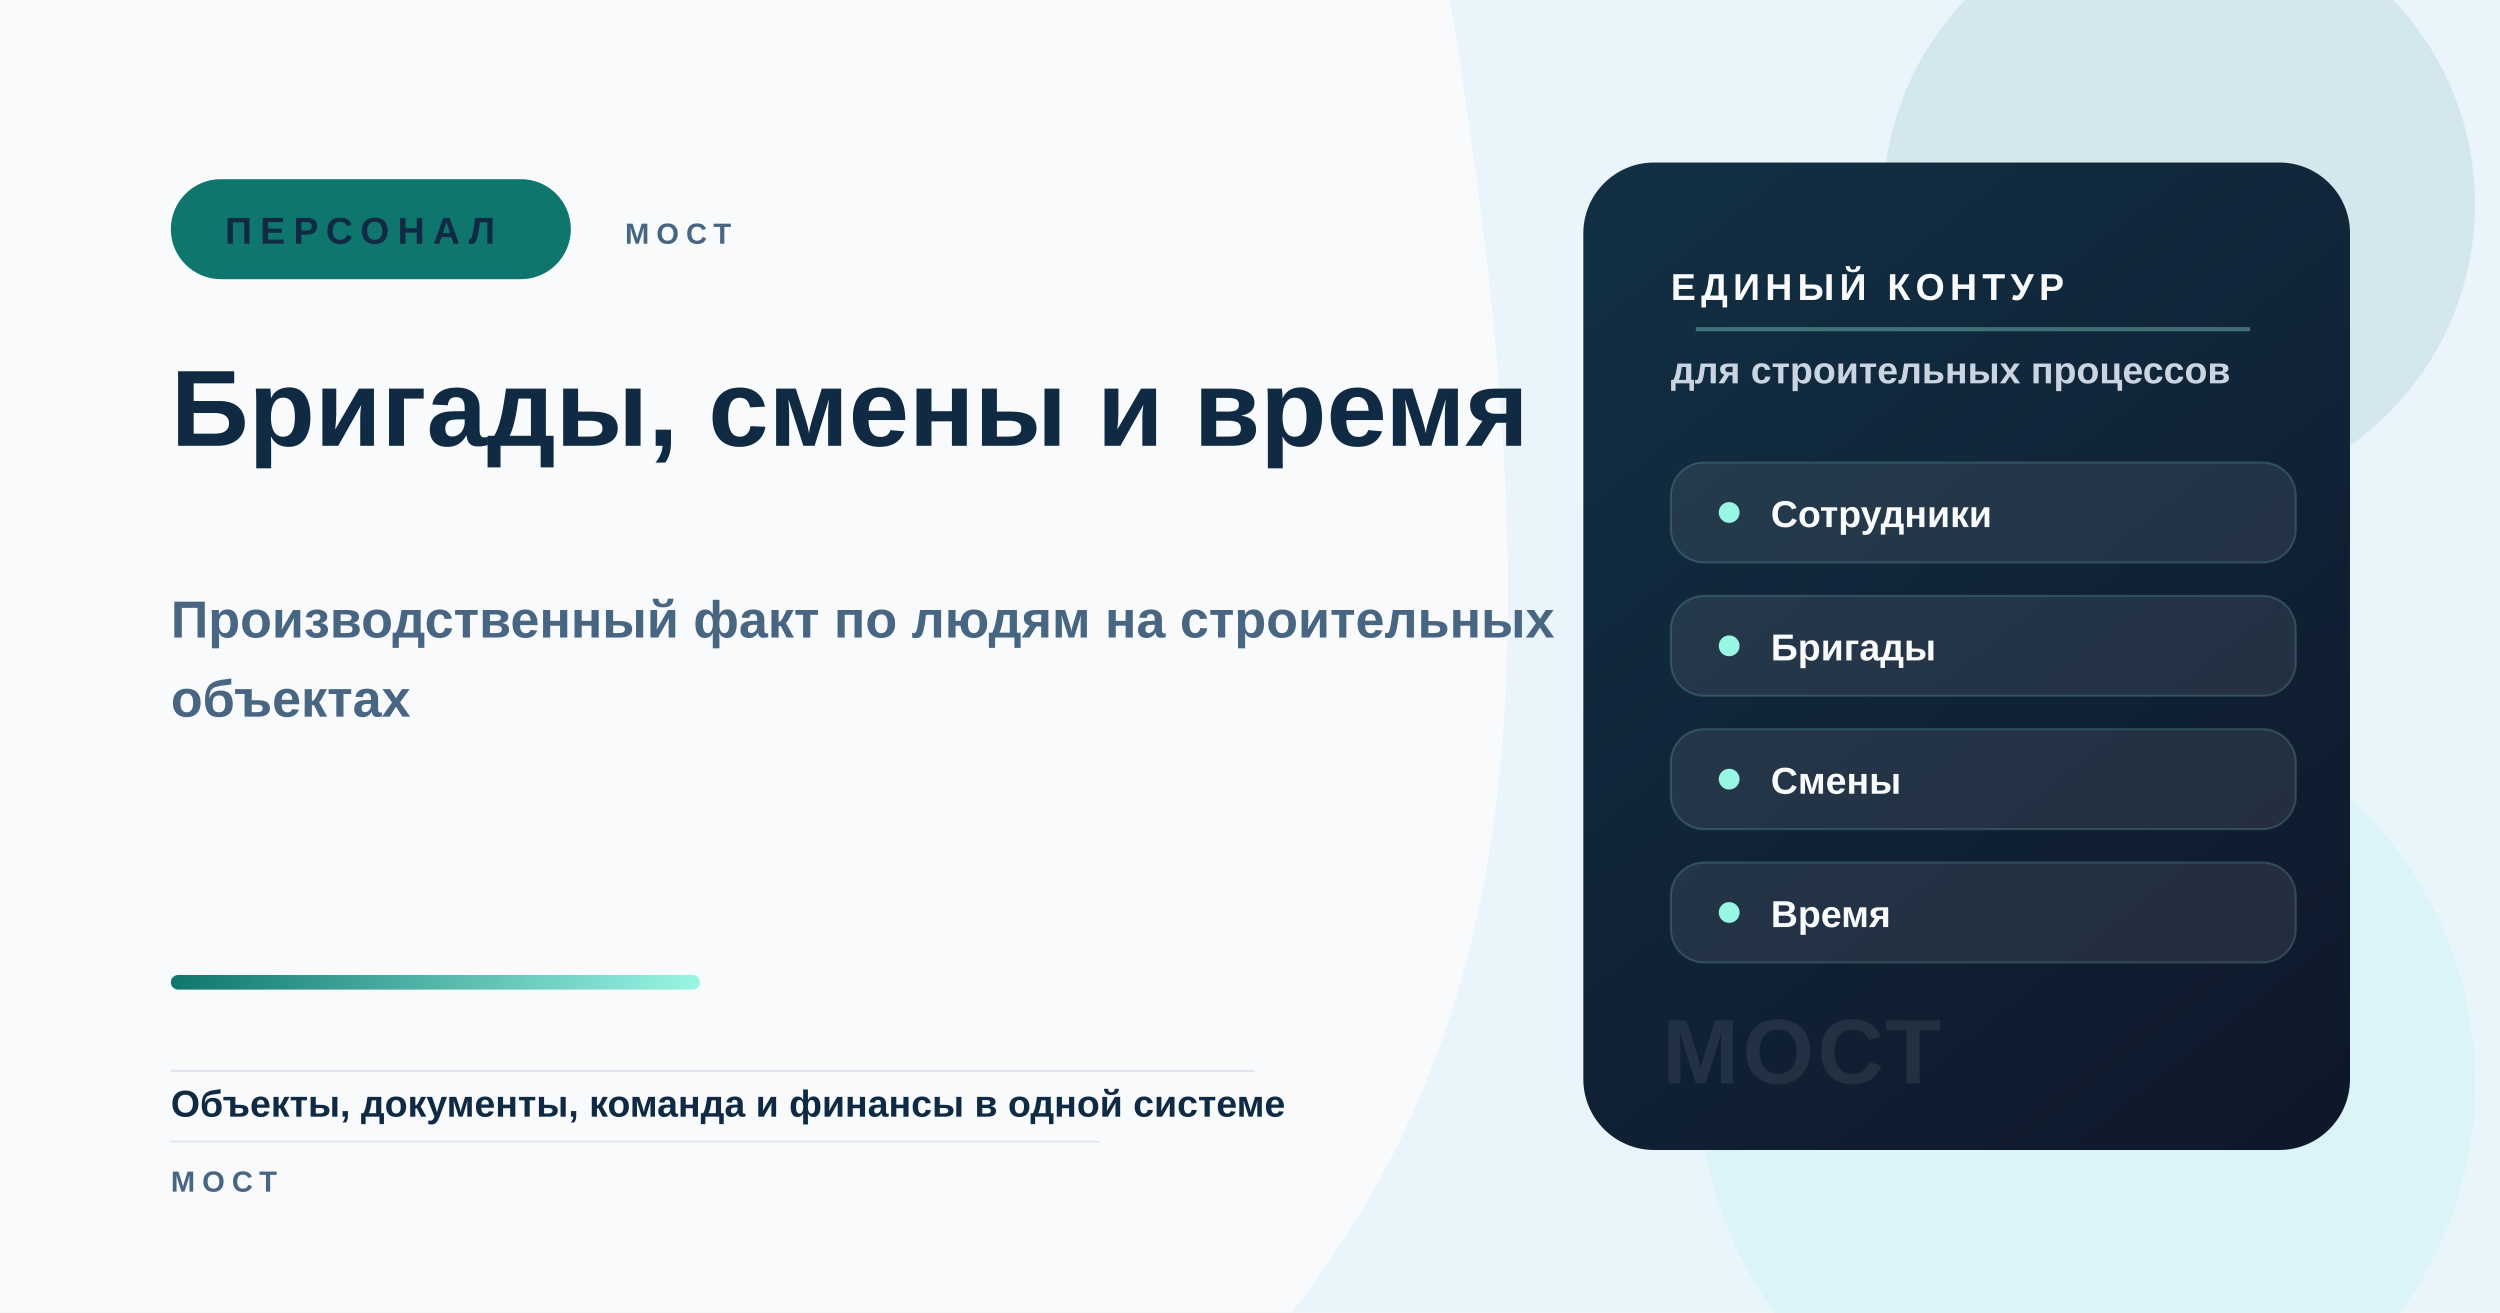
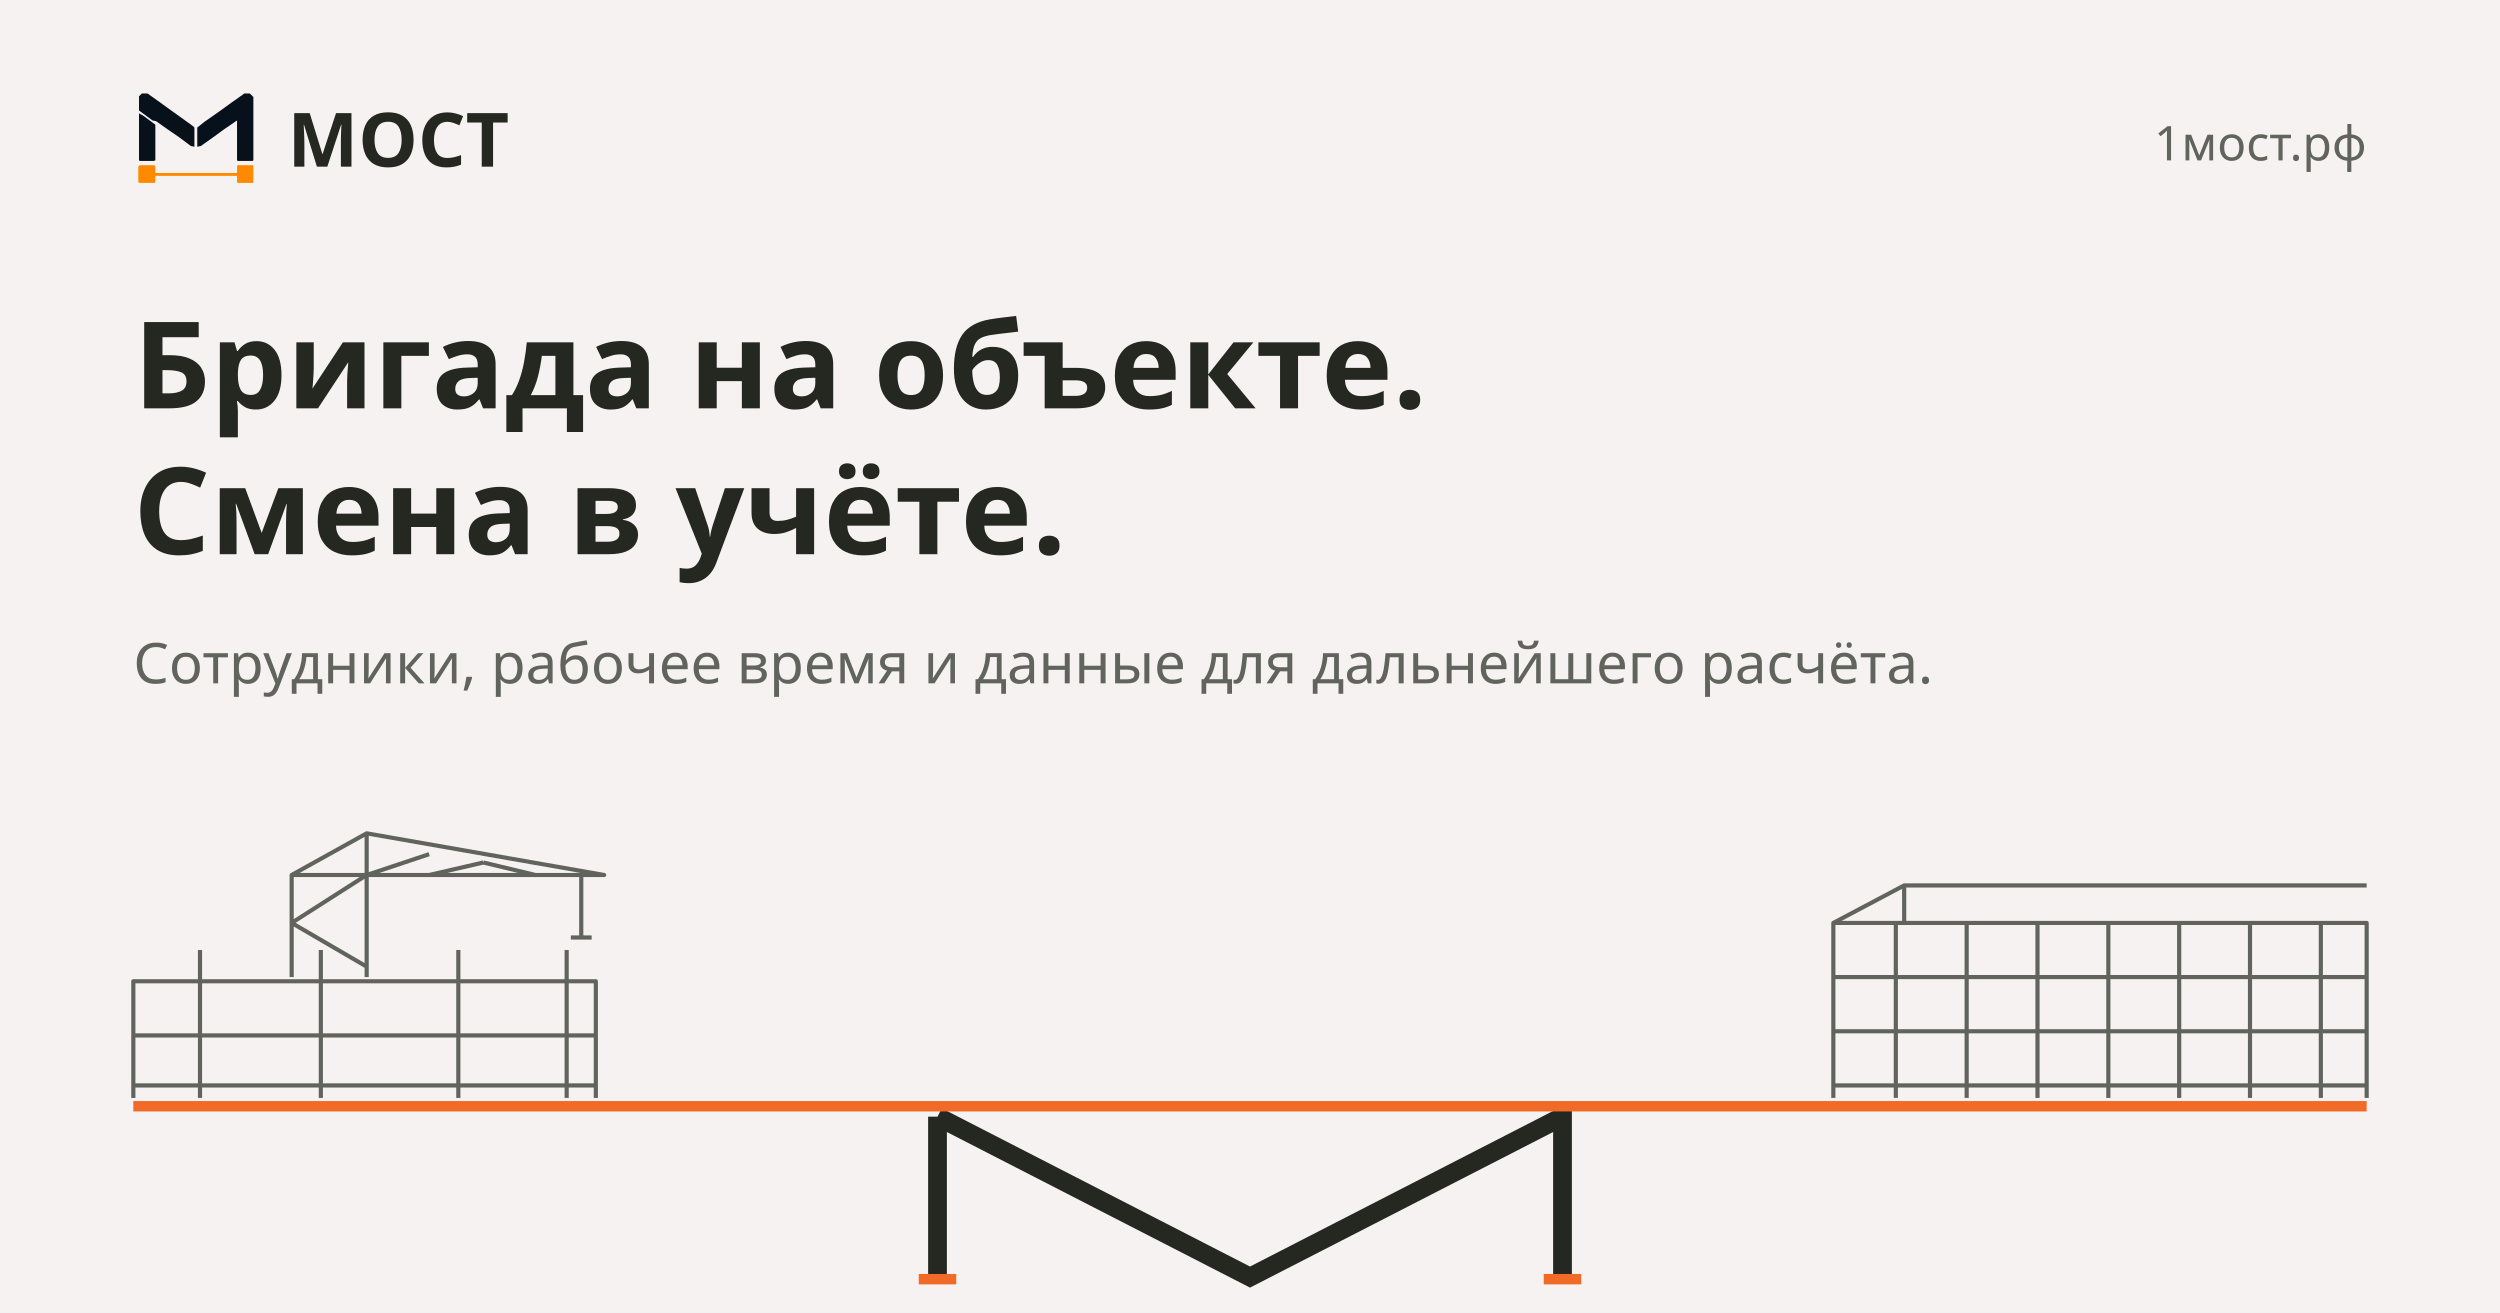
- <svg xmlns="http://www.w3.org/2000/svg" width="1200" height="630" viewBox="0 0 1200 630" fill="none">
-   <defs>
-     <linearGradient id="panel-workforce-management" x1="760" y1="82" x2="1128" y2="548" gradientUnits="userSpaceOnUse">
-       <stop stop-color="#123044" />
-       <stop offset="1" stop-color="#0F172A" />
-     </linearGradient>
-     <linearGradient id="accent-workforce-management" x1="0" y1="0" x2="1" y2="0">
-       <stop stop-color="#0F766E" />
-       <stop offset="1" stop-color="#99F6E4" />
-     </linearGradient>
-     <style>
-       .brand { font-family: 'Segoe UI', Arial, sans-serif; font-size: 18px; font-weight: 800; letter-spacing: 0.22em; fill: #102A43; }
-       .domain { font-family: 'Segoe UI', Arial, sans-serif; font-size: 14px; font-weight: 700; letter-spacing: 0.24em; fill: #486581; }
-       .title { font-family: 'Segoe UI', Arial, sans-serif; font-size: 52px; font-weight: 800; fill: #102A43; }
-       .subtitle { font-family: 'Segoe UI', Arial, sans-serif; font-size: 25px; font-weight: 600; fill: #486581; }
-       .footer { font-family: 'Segoe UI', Arial, sans-serif; font-size: 18px; font-weight: 700; fill: #102A43; }
-       .panel-title { font-family: 'Segoe UI', Arial, sans-serif; font-size: 18px; font-weight: 800; letter-spacing: 0.14em; fill: #F8FAFC; }
-       .panel-copy { font-family: 'Segoe UI', Arial, sans-serif; font-size: 18px; font-weight: 600; fill: #CBD5E1; }
-       .capability { font-family: 'Segoe UI', Arial, sans-serif; font-size: 18px; font-weight: 700; fill: #F8FAFC; }
-       .stamp { font-family: 'Segoe UI', Arial, sans-serif; font-size: 44px; font-weight: 900; letter-spacing: 0.04em; fill: #F8FAFC; opacity: 0.08; }
-     </style>
-   </defs>
-   <rect width="1200" height="630" fill="#F8FAFC" />
-   <path d="M696 0H1200V630H620C724 496 751 334 696 0Z" fill="#EAF4FB" />
-   <path d="M82 514H602" stroke="#CBD5E1" stroke-width="1" stroke-opacity="0.6" />
-   <path d="M82 548H528" stroke="#E2E8F0" stroke-width="1" />
-   <circle cx="1046" cy="98" r="142" fill="#0F766E" fill-opacity="0.10" />
-   <circle cx="1002" cy="520" r="186" fill="#99F6E4" fill-opacity="0.18" />
-   <rect x="760" y="78" width="368" height="474" rx="34" fill="url(#panel-workforce-management)" />
-   <path d="M814 158H1080" stroke="#99F6E4" stroke-width="2" stroke-opacity="0.35" />
-   <text x="802" y="144" class="panel-title">ЕДИНЫЙ КОНТУР</text>
-   <text x="802" y="184" class="panel-copy">для строительных процессов</text>
-   <g>
-     <rect x="802" y="222" width="300" height="48" rx="16" fill="#FFFFFF" fill-opacity="0.08" stroke="#99F6E4" stroke-opacity="0.18" />
-     <circle cx="830" cy="246" r="5" fill="#99F6E4" />
-     <text x="850" y="253" class="capability">Сотрудники</text>
+ <svg xmlns="http://www.w3.org/2000/svg" width="1200" height="630" viewBox="0 0 1200 630" role="img" aria-labelledby="preview-title">
+   <rect width="1200" height="630" fill="#F6F2F1" />
+   <style>
+ text { font-family: 'IBM Plex Sans', sans-serif; fill: #252721; }
+ .brand { font-size: 36px; font-weight: 700; }
+ .domain { font-size: 23px; fill: #60645D; }
+ .title { font-size: 58px; font-weight: 700; }
+ .subtitle { font-size: 27px; fill: #60645D; }
+ </style>
+   <svg x="64" y="42" width="60" height="48" viewBox="18 26 176 140" role="img" aria-labelledby="title desc">
+     <defs>
+       <linearGradient id="mark-dark" x1="25" y1="34" x2="183" y2="151" gradientUnits="userSpaceOnUse">
+         <stop stop-color="#07111B" />
+         <stop offset=".48" stop-color="#0B0F14" />
+         <stop offset="1" stop-color="#273646" />
+       </linearGradient>
+     </defs>
+     <path d="M0 0 C2.64 0 5.28 0 8 0 C9.65 1.65 11.3 3.3 13 5 C13 34.37 13 63.74 13 94 C12.67 94.33 12.34 94.66 12 95 C5.07 95 -1.86 95 -9 95 C-9.33 94.67 -9.66 94.34 -10 94 C-10 75.52 -10 57.04 -10 38 C-16.27 42.29 -22.54 46.58 -29 51 C-33.95 54.63 -38.9 58.26 -44 62 C-49.61 65.96 -55.22 69.92 -61 74 C-63.475 74.495 -63.475 74.495 -66 75 C-66 66.09 -66 57.18 -66 48 C-62.7 45.36 -59.4 42.72 -56 40 C-49.4 35.38 -42.8 30.76 -36 26 C-30.06 21.71 -24.12 17.42 -18 13 C-12.39 9.04 -6.78 5.08 -1 1 C-0.67 0.67 -0.34 0.34 0 0 Z" transform="translate(174 34)" fill="url(#mark-dark)" />
+     <path d="M0 0 C2.64 0 5.28 0 8 0 C12.62 3.3 17.24 6.6 22 10 C27.94 14.29 33.88 18.58 40 23 C46.93 27.95 46.93 27.95 54 33 C59.94 37.29 65.88 41.58 72 46 C72.66 46.66 73.32 47.32 74 48 C74 56.91 74 65.82 74 75 C72.35 74.67 70.7 74.34 69 74 C63.72 70.04 58.44 66.08 53 62 C45.08 56.555 45.08 56.555 37 51 C31.39 47.04 25.78 43.08 20 39 C18.35 38.67 16.7 38.34 15 38 C8.73 33.38 2.46 28.76 -4 24 C-4 17.4 -4 10.8 -4 4 C-2.68 2.68 -1.36 1.36 0 0 Z" transform="translate(30 34)" fill="url(#mark-dark)" />
+     <path d="M0 0 C3.465 1.98 3.465 1.98 7 4 C12.28 7.96 17.56 11.92 23 16 C23 32.5 23 49 23 66 C22.01 66.495 22.01 66.495 21 67 C14.4 67 7.8 67 1 67 C0.67 66.67 0.34 66.34 0 66 C0 44.22 0 22.44 0 0 Z" transform="translate(26 62)" fill="url(#mark-dark)" />
+     <path d="M0 0 C6.6 0 13.2 0 20 0 C20.66 0.33 21.32 0.66 22 1 C22 4.3 22 7.6 22 11 C59.95 11 97.9 11 137 11 C137 7.7 137 4.4 137 1 C137.33 0.67 137.66 0.34 138 0 C144.93 0 151.86 0 159 0 C159.33 0.33 159.66 0.66 160 1 C160 8.59 160 16.18 160 24 C159.67 24.33 159.34 24.66 159 25 C152.07 25 145.14 25 138 25 C137.67 24.67 137.34 24.34 137 24 C137 21.03 137 18.06 137 15 C99.05 15 61.1 15 22 15 C22 17.97 22 20.94 22 24 C21.67 24.33 21.34 24.66 21 25 C14.07 25 7.14 25 0 25 C-0.66 24.67 -1.32 24.34 -2 24 C-2 16.74 -2 9.48 -2 2 C-1.34 1.34 -0.68 0.68 0 0 Z" transform="translate(27 135)" fill="#FF8A00" />
+   </svg>
+   <text x="138" y="80" class="brand">МОСТ</text>
+   <text x="1136" y="77" class="domain" text-anchor="end">1мост.рф</text>
+   <text x="64" y="196" class="title">Бригада на объекте.</text>
+   <text x="64" y="266" class="title">Смена в учёте.</text>
+   <text x="64" y="328" class="subtitle">Сотрудники, рабочее время и данные для дальнейшего расчёта.</text>
+   <g stroke="#60645D" stroke-width="2" fill="none" stroke-linejoin="round">
+     <path d="M64 527V471H286V527M64 497H286M64 521H286M96 471V527M154 471V527M220 471V527M272 471V527" />
+     <path d="M96 471V456M154 471V456M220 471V456M272 471V456" />
+     <path d="M140 469V420H290L176 400V469M140 420L176 400M176 420L206 410M206 420L232 414M257 420L232 414M140 443L176 420M140 443L176 464M279 420V450M274 450H284" />
+     <path d="M880 527V443H1136V527M880 469H1136M880 495H1136M880 521H1136M910 443V527M944 443V527M978 443V527M1012 443V527M1046 443V527M1080 443V527M1114 443V527" />
+     <path d="M880 443L914 425H1136M914 425V443" />
  </g>
-   <g>
-     <rect x="802" y="286" width="300" height="48" rx="16" fill="#FFFFFF" fill-opacity="0.08" stroke="#99F6E4" stroke-opacity="0.18" />
-     <circle cx="830" cy="310" r="5" fill="#99F6E4" />
-     <text x="850" y="317" class="capability">Бригады</text>
-   </g>
-   <g>
-     <rect x="802" y="350" width="300" height="48" rx="16" fill="#FFFFFF" fill-opacity="0.08" stroke="#99F6E4" stroke-opacity="0.18" />
-     <circle cx="830" cy="374" r="5" fill="#99F6E4" />
-     <text x="850" y="381" class="capability">Смены</text>
-   </g>
-   <g>
-     <rect x="802" y="414" width="300" height="48" rx="16" fill="#FFFFFF" fill-opacity="0.08" stroke="#99F6E4" stroke-opacity="0.18" />
-     <circle cx="830" cy="438" r="5" fill="#99F6E4" />
-     <text x="850" y="445" class="capability">Время</text>
-   </g>
-   <text x="798" y="520" class="stamp">МОСТ</text>
-   <rect x="82" y="86" width="192" height="48" rx="24" fill="#0F766E" />
-   <text x="108" y="117" class="brand" fill="#FFFFFF">ПЕРСОНАЛ</text>
-   <text x="300" y="117" class="domain">МОСТ</text>
-   <text x="82" y="214" class="title">Бригады, смены и время</text>
-   <text x="82" y="306" class="subtitle">Производственный факт по людям на строительных</text>
-   <text x="82" y="344" class="subtitle">объектах</text>
-   <rect x="82" y="468" width="254" height="7" rx="3.5" fill="url(#accent-workforce-management)" />
-   <text x="82" y="536" class="footer">Объекты, документы, команда и финансы в одной системе</text>
-   <text x="82" y="572" class="domain">МОСТ</text>
+   <path d="M450 536V613M450 536L600 613L750 536V613" stroke="#252721" stroke-width="9" fill="none" stroke-linejoin="miter" />
+   <path d="M64 531H1136" stroke="#F16A28" stroke-width="5" />
+   <path d="M441 614H459M741 614H759" stroke="#F16A28" stroke-width="5" />
</svg>
